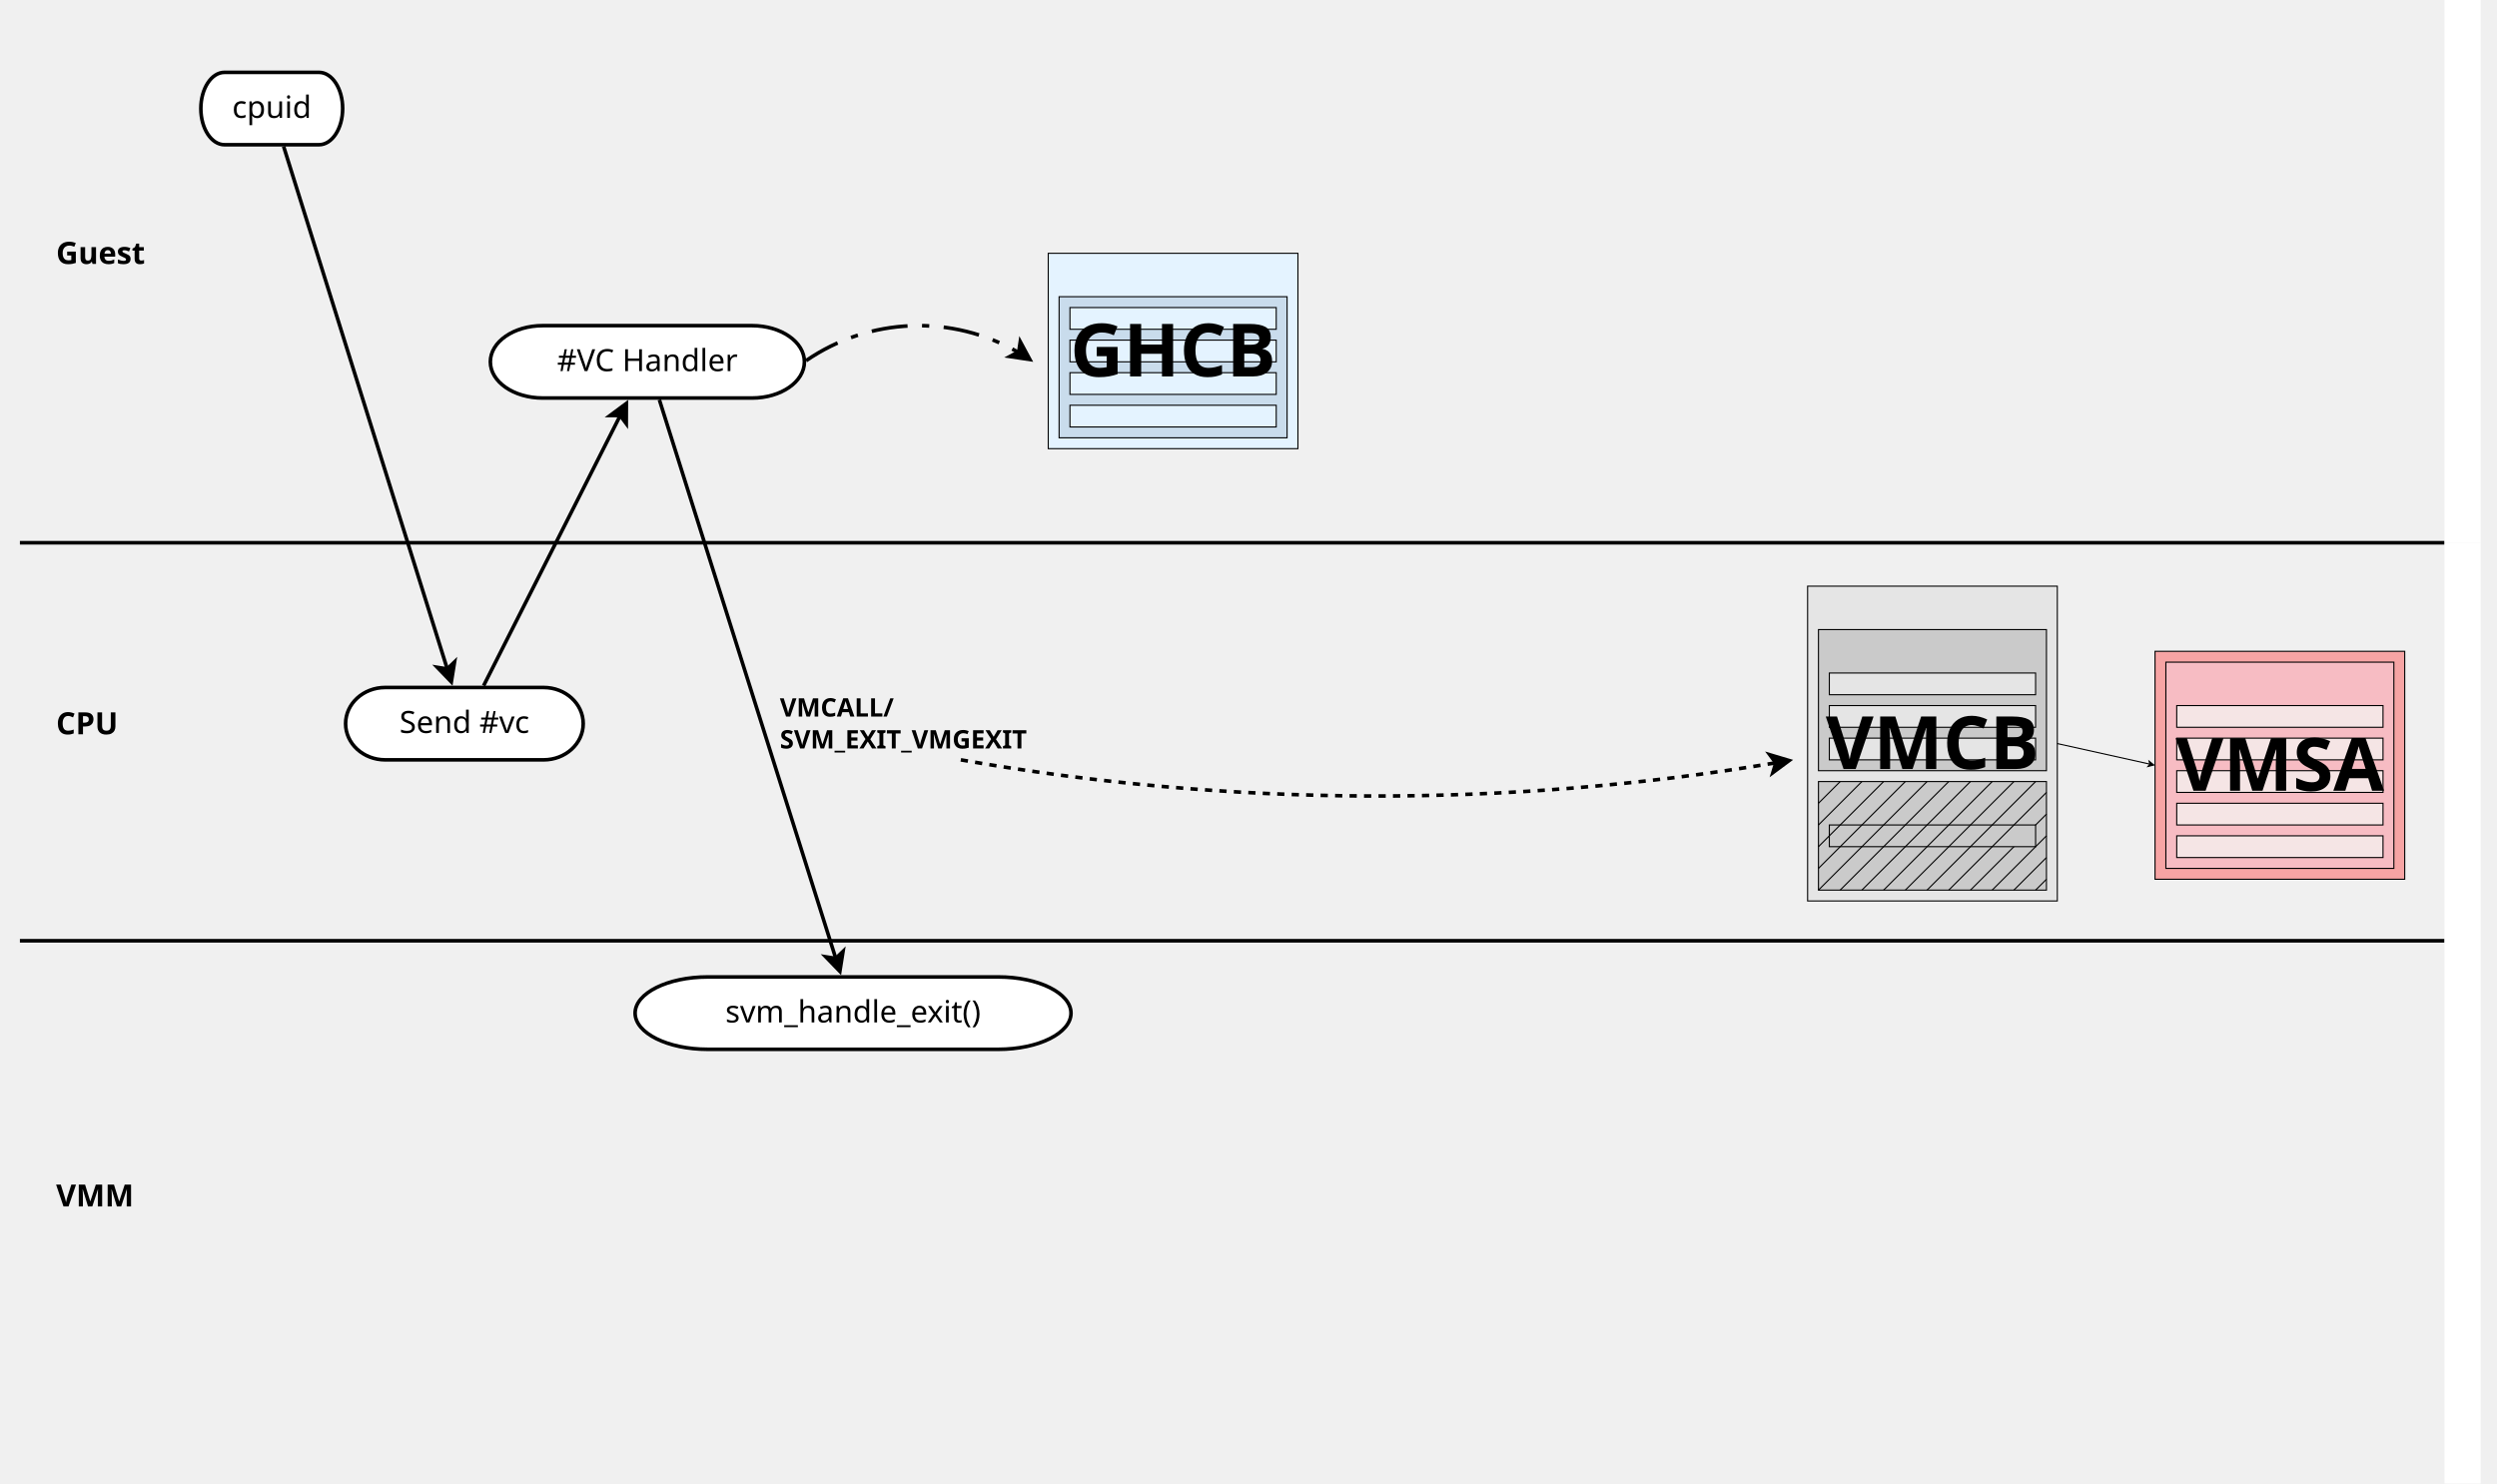
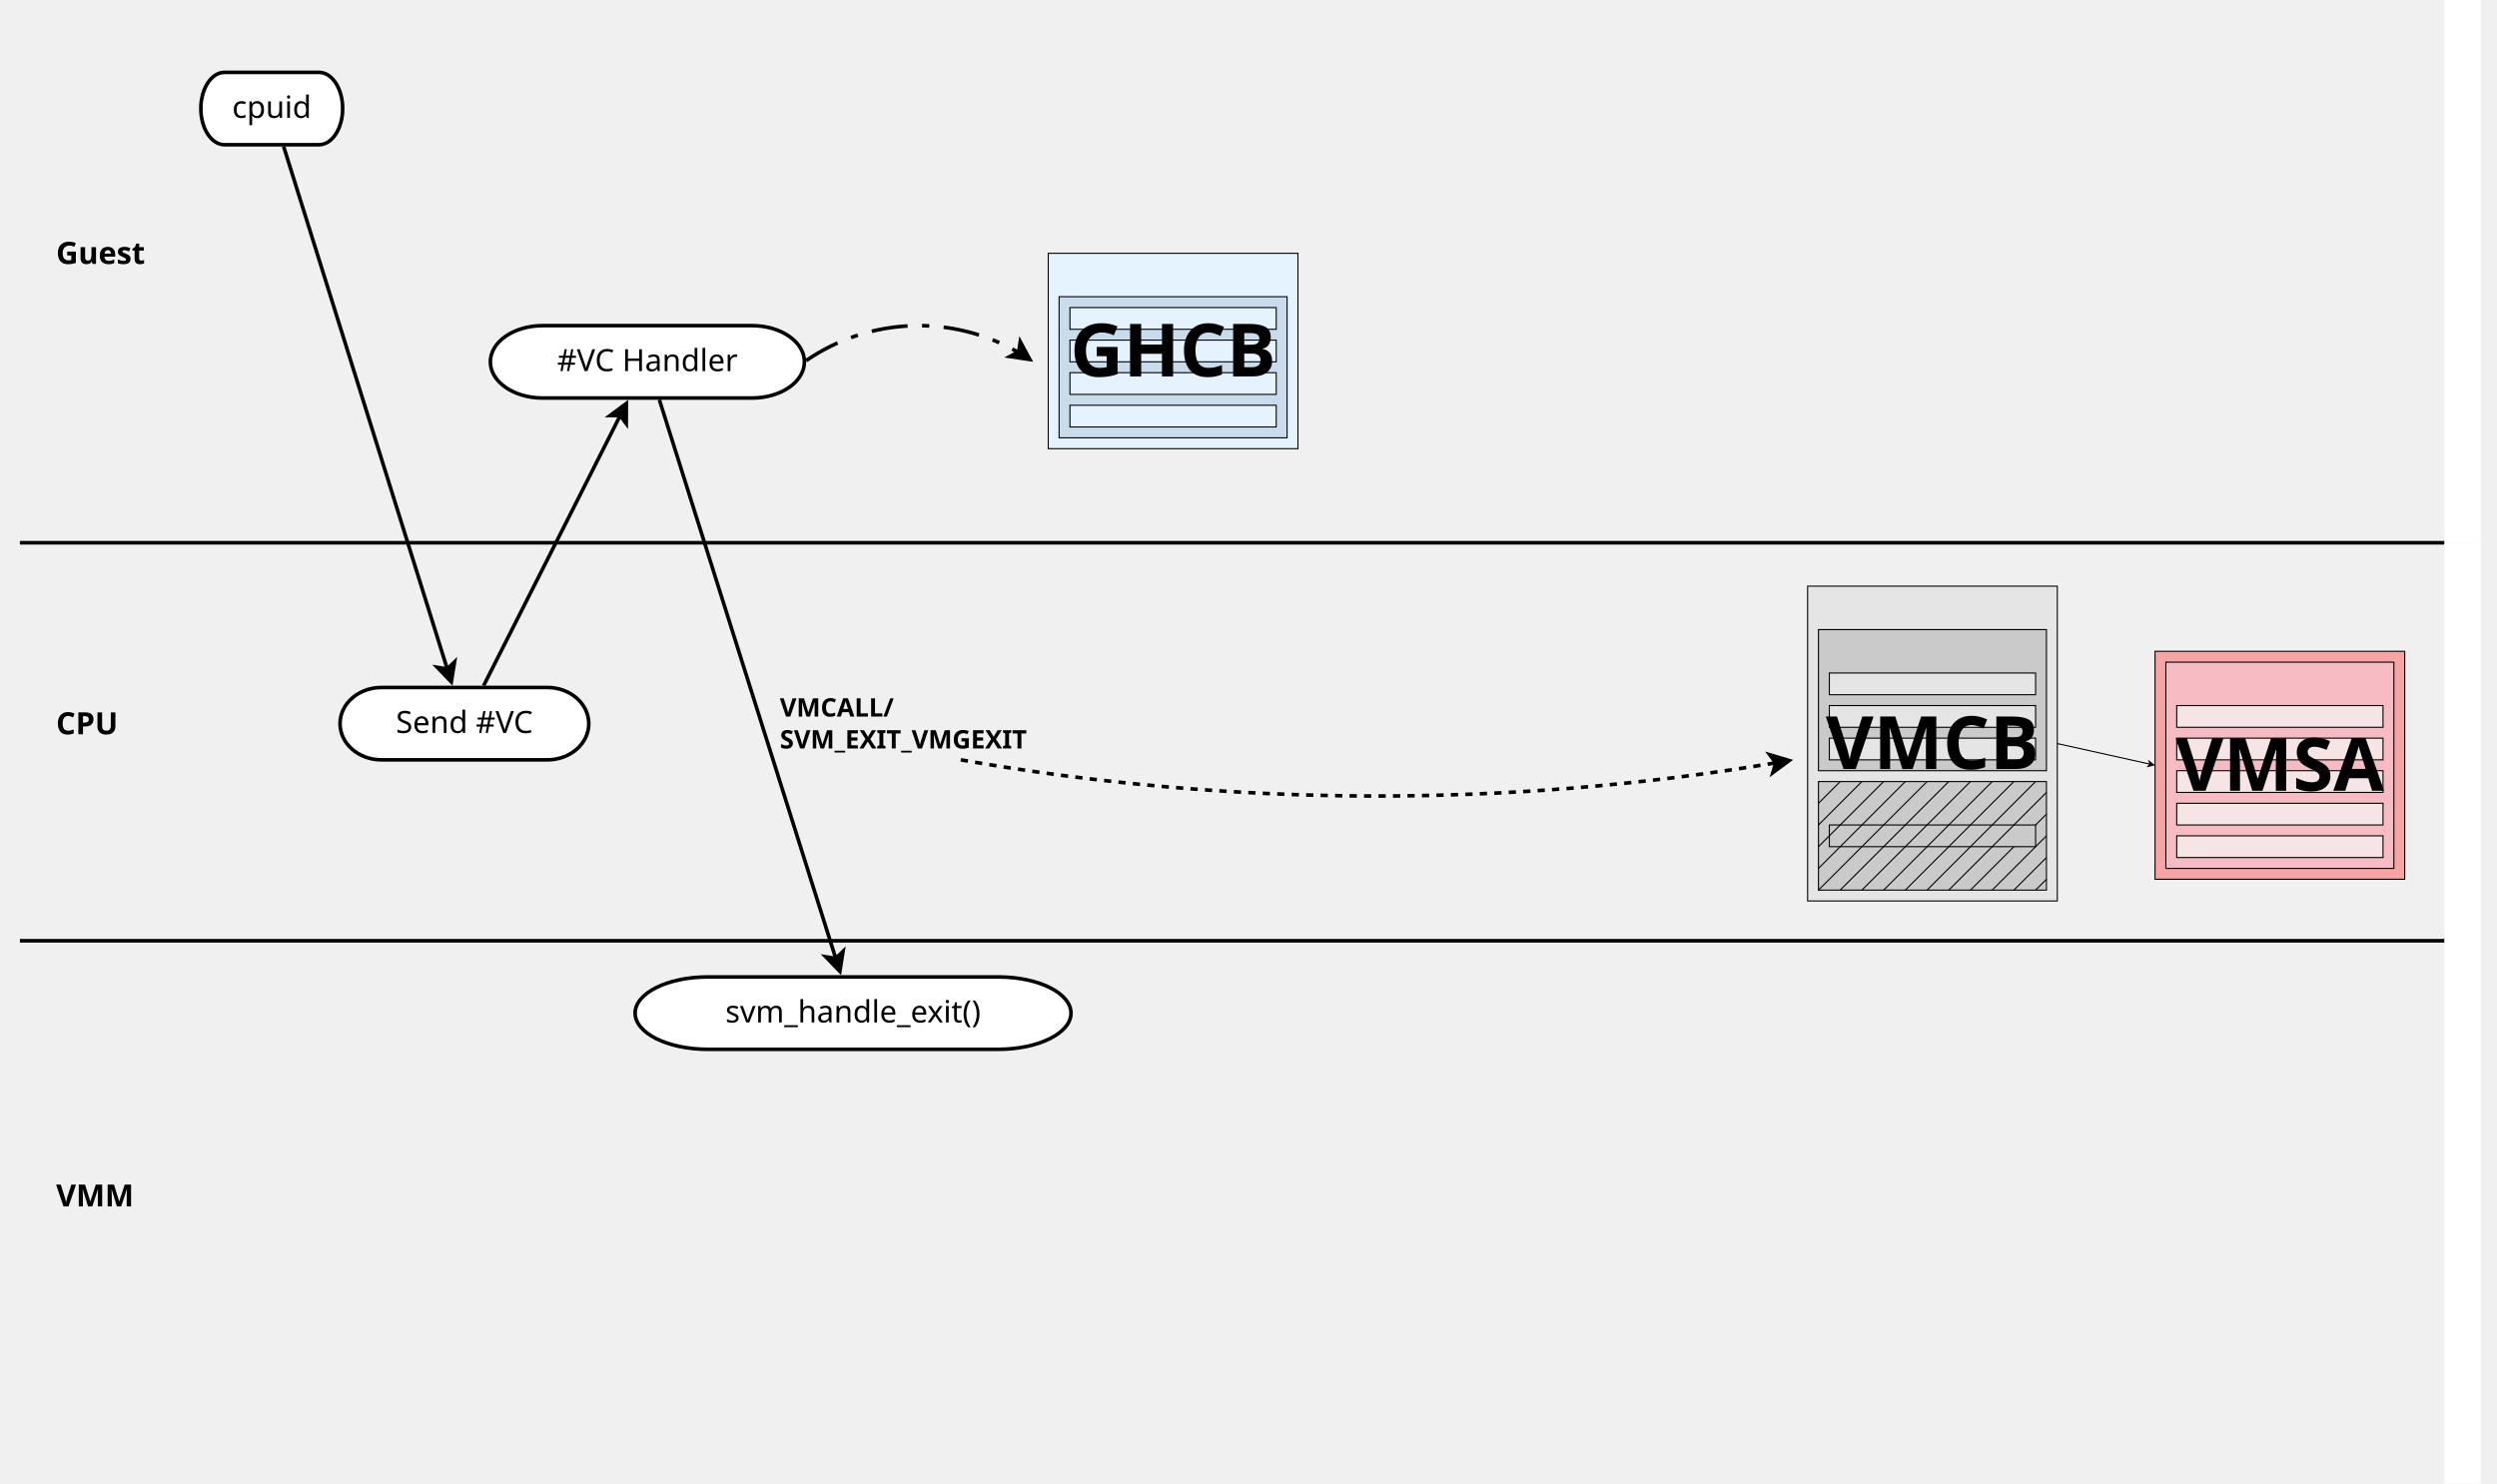
<svg xmlns="http://www.w3.org/2000/svg" width="69cm" height="41cm" viewBox="-2 0 1362 820">
  <defs />
  <g id="Background">
    <text font-size="16.933" style="fill: #000000; fill-opacity: 1; stroke: none;text-anchor:start;font-family:sans-serif;font-style:normal;font-weight:700" x="20" y="405.862">
      <tspan x="20" y="405.862">CPU</tspan>
    </text>
    <text font-size="16.933" style="fill: #000000; fill-opacity: 1; stroke: none;text-anchor:start;font-family:sans-serif;font-style:normal;font-weight:700" x="20" y="666.862">
      <tspan x="20" y="666.862">VMM</tspan>
    </text>
    <text font-size="16.933" style="fill: #000000; fill-opacity: 1; stroke: none;text-anchor:start;font-family:sans-serif;font-style:normal;font-weight:700" x="20" y="145.862">
      <tspan x="20" y="145.862">Guest</tspan>
    </text>
    <g>
      <path style="fill: #ffffff; fill-opacity: 1; stroke-opacity: 1; stroke-width: 2; stroke: #000000" fill-rule="evenodd" d="M 113.062 40 L 165.312,40 C 172.527,40 178.375,48.954 178.375,60 C 178.375,71.046 172.527,80 165.312,80 L 113.062,80 C 105.848,80 100,71.046 100,60 C 100,48.954 105.848,40 113.062,40z" />
      <text font-size="16.933" style="fill: #000000; fill-opacity: 1; stroke: none;text-anchor:middle;font-family:sans-serif;font-style:normal;font-weight:normal" x="139.188" y="65.135">
        <tspan x="139.188" y="65.135">cpuid</tspan>
      </text>
    </g>
    <g>
      <path style="fill: #ffffff; fill-opacity: 1; stroke-opacity: 1; stroke-width: 2; stroke: #000000" fill-rule="evenodd" d="M 380.15 540 L 540.75,540 C 562.924,540 580.9,548.954 580.9,560 C 580.9,571.046 562.924,580 540.75,580 L 380.15,580 C 357.976,580 340,571.046 340,560 C 340,548.954 357.976,540 380.15,540z" />
      <text font-size="16.933" style="fill: #000000; fill-opacity: 1; stroke: none;text-anchor:middle;font-family:sans-serif;font-style:normal;font-weight:normal" x="460.45" y="565.135">
        <tspan x="460.45" y="565.135">svm_handle_exit()</tspan>
      </text>
    </g>
    <line style="fill: none; stroke-opacity: 1; stroke-width: 2; stroke: #000000" x1="0" y1="520" x2="1340" y2="520" />
    <line style="fill: none; stroke-opacity: 1; stroke-width: 2; stroke: #000000" x1="0" y1="300" x2="1340" y2="300" />
    <g>
-       <path style="fill: #ffffff; fill-opacity: 1; stroke-opacity: 1; stroke-width: 2; stroke: #000000" fill-rule="evenodd" d="M 201.887 380 L 289.437,380 C 301.526,380 311.325,388.954 311.325,400 C 311.325,411.046 301.526,420 289.437,420 L 201.887,420 C 189.799,420 180,411.046 180,400 C 180,388.954 189.799,380 201.887,380z" />
-       <text font-size="16.933" style="fill: #000000; fill-opacity: 1; stroke: none;text-anchor:middle;font-family:sans-serif;font-style:normal;font-weight:normal" x="245.662" y="405.135">
-         <tspan x="245.662" y="405.135">Send #vc</tspan>
+       <path style="fill: #ffffff; fill-opacity: 1; stroke-opacity: 1; stroke-width: 2; stroke: #000000" fill-rule="evenodd" d="M 199.838 380 L 291.488,380 C 304.142,380 314.4,388.954 314.4,400 C 314.4,411.046 304.142,420 291.488,420 L 199.838,420 C 187.183,420 176.925,411.046 176.925,400 C 176.925,388.954 187.183,380 199.838,380z" />
+       <text font-size="16.933" style="fill: #000000; fill-opacity: 1; stroke: none;text-anchor:middle;font-family:sans-serif;font-style:normal;font-weight:normal" x="245.663" y="405.135">
+         <tspan x="245.663" y="405.135">Send #VC</tspan>
      </text>
    </g>
    <g>
      <path style="fill: #ffffff; fill-opacity: 1; stroke-opacity: 1; stroke-width: 2; stroke: #000000" fill-rule="evenodd" d="M 288.928 180 L 404.64,180 C 420.616,180 433.568,188.954 433.568,200 C 433.568,211.046 420.616,220 404.64,220 L 288.928,220 C 272.951,220 260,211.046 260,200 C 260,188.954 272.951,180 288.928,180z" />
      <text font-size="16.933" style="fill: #000000; fill-opacity: 1; stroke: none;text-anchor:middle;font-family:sans-serif;font-style:normal;font-weight:normal" x="346.784" y="205.135">
        <tspan x="346.784" y="205.135">#VC Handler</tspan>
      </text>
    </g>
    <text font-size="14.111" style="fill: #000000; fill-opacity: 1; stroke: none;text-anchor:start;font-family:sans-serif;font-style:normal;font-weight:700" x="420" y="396.066">
      <tspan x="420" y="396.066">VMCALL/</tspan>
      <tspan x="420" y="413.705">SVM_EXIT_VMGEXIT</tspan>
    </text>
    <g transform="matrix(0.3,0,0,0.3,400.324,-412)">
      <rect style="fill: #e4f3ff; fill-opacity: 1; stroke-opacity: 1; stroke-width: 2; stroke: #000000" x="560" y="1840" width="460" height="360" rx="0" ry="0" />
      <text font-size="12.8" style="fill: #000000; fill-opacity: 1; stroke: none;text-anchor:middle;font-family:sans-serif;font-style:normal;font-weight:normal" x="790" y="2023.88">
        <tspan x="790" y="2023.88" />
      </text>
      <g>
        <rect style="fill: #c9dcec; fill-opacity: 1; stroke-opacity: 1; stroke-width: 2; stroke: #000000" x="580" y="1920" width="420" height="260" rx="0" ry="0" />
        <text font-size="12.8" style="fill: #000000; fill-opacity: 1; stroke: none;text-anchor:middle;font-family:sans-serif;font-style:normal;font-weight:normal" x="790" y="2053.88">
          <tspan x="790" y="2053.88" />
        </text>
      </g>
      <rect style="fill: #e4f3ff; fill-opacity: 1; stroke-opacity: 1; stroke-width: 2; stroke: #000000" x="600" y="1940" width="380" height="40" rx="0" ry="0" />
      <rect style="fill: #e4f3ff; fill-opacity: 1; stroke-opacity: 1; stroke-width: 2; stroke: #000000" x="600" y="2000" width="380" height="40" rx="0" ry="0" />
      <rect style="fill: #e4f3ff; fill-opacity: 1; stroke-opacity: 1; stroke-width: 2; stroke: #000000" x="600" y="2120" width="380" height="40" rx="0" ry="0" />
      <rect style="fill: #e4f3ff; fill-opacity: 1; stroke-opacity: 1; stroke-width: 2; stroke: #000000" x="600" y="2060" width="380" height="40" rx="0" ry="0" />
      <text font-size="135.467" style="fill: #000000; fill-opacity: 1; stroke: none;text-anchor:middle;font-family:sans-serif;font-style:normal;font-weight:700" x="790" y="2066.9">
        <tspan x="790" y="2066.9">GHCB</tspan>
      </text>
    </g>
    <g transform="matrix(0.3,0,0,0.3,664,324)">
      <g>
        <rect style="fill: #f7a4a4; fill-opacity: 1; stroke-opacity: 1; stroke-width: 2; stroke: #000000" x="1720" y="120" width="460" height="420" rx="0" ry="0" />
        <text font-size="12.8" style="fill: #000000; fill-opacity: 1; stroke: none;text-anchor:middle;font-family:sans-serif;font-style:normal;font-weight:normal" x="1950" y="333.881">
          <tspan x="1950" y="333.881" />
        </text>
      </g>
      <g>
        <rect style="fill: #f7bcc3; fill-opacity: 1; stroke-opacity: 1; stroke-width: 2; stroke: #000000" x="1740" y="140" width="420" height="380" rx="0" ry="0" />
        <text font-size="12.8" style="fill: #000000; fill-opacity: 1; stroke: none;text-anchor:middle;font-family:sans-serif;font-style:normal;font-weight:normal" x="1950" y="333.881">
          <tspan x="1950" y="333.881" />
        </text>
      </g>
      <rect style="fill: #f7bcc3; fill-opacity: 1; stroke-opacity: 1; stroke-width: 2; stroke: #f7bcc3" x="1760" y="160" width="380" height="40" rx="0" ry="0" />
      <rect style="fill: #f5e5e5; fill-opacity: 1; stroke-opacity: 1; stroke-width: 2; stroke: #000000" x="1760" y="460" width="380" height="40" rx="0" ry="0" />
      <rect style="fill: #f5e5e5; fill-opacity: 1; stroke-opacity: 1; stroke-width: 2; stroke: #000000" x="1760" y="400" width="380" height="40" rx="0" ry="0" />
      <rect style="fill: #f5e5e5; fill-opacity: 1; stroke-opacity: 1; stroke-width: 2; stroke: #000000" x="1760" y="340" width="380" height="40" rx="0" ry="0" />
      <rect style="fill: #f5e5e5; fill-opacity: 1; stroke-opacity: 1; stroke-width: 2; stroke: #000000" x="1760" y="280" width="380" height="40" rx="0" ry="0" />
      <rect style="fill: #f5e5e5; fill-opacity: 1; stroke-opacity: 1; stroke-width: 2; stroke: #000000" x="1760" y="220" width="380" height="40" rx="0" ry="0" />
      <text font-size="135.467" style="fill: #000000; fill-opacity: 1; stroke: none;text-anchor:middle;font-family:sans-serif;font-style:normal;font-weight:700" x="1950" y="376.897">
        <tspan x="1950" y="376.897">VMSA</tspan>
      </text>
      <g>
        <rect style="fill: #e5e5e5; fill-opacity: 1; stroke-opacity: 1; stroke-width: 2; stroke: #000000" x="1080" y="0" width="460" height="580" rx="0" ry="0" />
        <text font-size="12.8" style="fill: #000000; fill-opacity: 1; stroke: none;text-anchor:middle;font-family:sans-serif;font-style:normal;font-weight:normal" x="1310" y="293.881">
          <tspan x="1310" y="293.881" />
        </text>
      </g>
      <g>
        <g>
          <rect style="fill: #cacaca; fill-opacity: 1; stroke-opacity: 1; stroke-width: 2; stroke: #000000" x="1100" y="360" width="420" height="200" rx="0" ry="0" />
          <text font-size="12.8" style="fill: #000000; fill-opacity: 1; stroke: none;text-anchor:middle;font-family:sans-serif;font-style:normal;font-weight:normal" x="1310" y="463.881">
            <tspan x="1310" y="463.881" />
          </text>
        </g>
        <line style="fill: none; stroke-opacity: 1; stroke-width: 2; stroke: #000000" x1="1380" y1="560" x2="1520" y2="420" />
        <g>
          <rect style="fill: #cacaca; fill-opacity: 1; stroke-opacity: 1; stroke-width: 2; stroke: #000000" x="1100" y="80" width="420" height="260" rx="0" ry="0" />
          <text font-size="12.8" style="fill: #000000; fill-opacity: 1; stroke: none;text-anchor:middle;font-family:sans-serif;font-style:normal;font-weight:normal" x="1310" y="213.881">
            <tspan x="1310" y="213.881" />
          </text>
          <rect style="fill: #e5e5e5; fill-opacity: 1; stroke-opacity: 1; stroke-width: 2; stroke: #000000" x="1120" y="280" width="380" height="40" rx="0" ry="0" />
          <rect style="fill: #e5e5e5; fill-opacity: 1; stroke-opacity: 1; stroke-width: 2; stroke: #000000" x="1120" y="220" width="380" height="40" rx="0" ry="0" />
          <rect style="fill: #e5e5e5; fill-opacity: 1; stroke-opacity: 1; stroke-width: 2; stroke: #000000" x="1120" y="160" width="380" height="40" rx="0" ry="0" />
          <rect style="fill: #cacaca; fill-opacity: 1; stroke-opacity: 1; stroke-width: 2.35099e-37; stroke: #cacaca" x="1120" y="100" width="380" height="40" rx="0" ry="0" />
          <rect style="fill: #cacaca; fill-opacity: 1; stroke-opacity: 1; stroke-width: 2; stroke: #000000" x="1120" y="440" width="380" height="40" rx="0" ry="0" />
          <line style="fill: none; stroke-opacity: 1; stroke-width: 2; stroke: #000000" x1="1100" y1="400" x2="1140" y2="360" />
          <line style="fill: none; stroke-opacity: 1; stroke-width: 2; stroke: #000000" x1="1100" y1="440" x2="1180" y2="360" />
          <line style="fill: none; stroke-opacity: 1; stroke-width: 2; stroke: #000000" x1="1180" y1="560" x2="1380" y2="360" />
          <line style="fill: none; stroke-opacity: 1; stroke-width: 2; stroke: #000000" x1="1100" y1="520" x2="1260" y2="360" />
          <line style="fill: none; stroke-opacity: 1; stroke-width: 2; stroke: #000000" x1="1100" y1="560" x2="1300" y2="360" />
          <line style="fill: none; stroke-opacity: 1; stroke-width: 2; stroke: #000000" x1="1100" y1="480" x2="1220" y2="360" />
          <line style="fill: none; stroke-opacity: 1; stroke-width: 2; stroke: #000000" x1="1140" y1="560" x2="1340" y2="360" />
          <line style="fill: none; stroke-opacity: 1; stroke-width: 2; stroke: #000000" x1="1500" y1="560" x2="1520" y2="540" />
          <line style="fill: none; stroke-opacity: 1; stroke-width: 2; stroke: #000000" x1="1460" y1="560" x2="1520" y2="500" />
          <line style="fill: none; stroke-opacity: 1; stroke-width: 2; stroke: #000000" x1="1220" y1="560" x2="1420" y2="360" />
          <line style="fill: none; stroke-opacity: 1; stroke-width: 2; stroke: #000000" x1="1260" y1="560" x2="1460" y2="360" />
          <line style="fill: none; stroke-opacity: 1; stroke-width: 2; stroke: #000000" x1="1300" y1="560" x2="1500" y2="360" />
          <line style="fill: none; stroke-opacity: 1; stroke-width: 2; stroke: #000000" x1="1340" y1="560" x2="1520" y2="380" />
          <line style="fill: none; stroke-opacity: 1; stroke-width: 2; stroke: #000000" x1="1420" y1="560" x2="1520" y2="460" />
        </g>
        <text font-size="135.467" style="fill: #000000; fill-opacity: 1; stroke: none;text-anchor:middle;font-family:sans-serif;font-style:normal;font-weight:700" x="1310" y="336.897">
          <tspan x="1310" y="336.897">VMCB</tspan>
        </text>
      </g>
      <line style="fill: none; stroke-opacity: 1; stroke-width: 2; stroke: #000000" x1="1540" y1="290" x2="1710.5" y2="327.888" />
      <polygon style="fill: #000000; fill-opacity: 1; stroke-opacity: 1; stroke-width: 2; stroke: #000000" fill-rule="evenodd" points="1717.82,329.515 1706.97,332.227 1710.5,327.888 1709.14,322.465 " />
    </g>
    <rect style="fill: #ffffff; fill-opacity: 1; stroke-opacity: 1; stroke-width: 0.02; stroke: #000000" x="1340" y="520" width="20" height="300" rx="0" ry="0" />
    <rect style="fill: #ffffff; fill-opacity: 1; stroke-opacity: 1; stroke-width: 0.02; stroke: #000000" x="1340" y="0" width="20" height="300" rx="0" ry="0" />
    <rect style="fill: #ffffff; fill-opacity: 1; stroke-opacity: 1; stroke-width: 0.02; stroke: #000000" x="1340" y="300" width="20" height="220" rx="0" ry="0" />
    <line style="fill: none; stroke-opacity: 1; stroke-width: 0.02; stroke: #000000" x1="1340" y1="820" x2="0" y2="820" />
    <g>
      <line style="fill: none; stroke-opacity: 1; stroke-width: 2; stroke: #000000" x1="145.751" y1="80.96" x2="236.189" y2="369.749" />
      <polygon style="fill: #000000; fill-opacity: 1; stroke-opacity: 1; stroke-width: 2; stroke: #000000" fill-rule="evenodd" points="238.431,376.907 230.671,368.858 236.189,369.749 240.214,365.869 " />
    </g>
    <g>
      <line style="fill: none; stroke-opacity: 1; stroke-width: 2; stroke: #000000" x1="256.281" y1="378.998" x2="331.772" y2="229.691" />
      <polygon style="fill: #000000; fill-opacity: 1; stroke-opacity: 1; stroke-width: 2; stroke: #000000" fill-rule="evenodd" points="335.156,222.998 335.106,234.178 331.772,229.691 326.182,229.666 " />
    </g>
    <g>
      <line style="fill: none; stroke-opacity: 1; stroke-width: 2; stroke: #000000" x1="353.402" y1="220.962" x2="450.9" y2="529.754" />
      <polygon style="fill: #000000; fill-opacity: 1; stroke-opacity: 1; stroke-width: 2; stroke: #000000" fill-rule="evenodd" points="453.158,536.906 445.379,528.875 450.9,529.754 454.915,525.864 " />
    </g>
    <g>
      <path style="fill: none; stroke-opacity: 1; stroke-width: 2; stroke-dasharray: 4; stroke: #000000" d="M 520,420 A 1332.5,1332.5 0 0 0 970.404,421.645" />
      <polygon style="fill: #000000; fill-opacity: 1; stroke-opacity: 1; stroke-width: 2; stroke: #000000" fill-rule="evenodd" points="977.797,420.386 968.811,427.037 970.41,421.681 967.085,417.187 " />
    </g>
    <g>
      <path style="fill: none; stroke-opacity: 1; stroke-width: 2; stroke-dasharray: 20 8 4 8; stroke: #000000" d="M 434.504,199.352 A 109.9,109.9 0 0 1 551.82,194.772" />
      <polygon style="fill: #000000; fill-opacity: 1; stroke-opacity: 1; stroke-width: 2; stroke: #000000" fill-rule="evenodd" points="558.171,198.714 547.115,197.052 552.036,194.4 552.867,188.872 " />
    </g>
  </g>
</svg>
